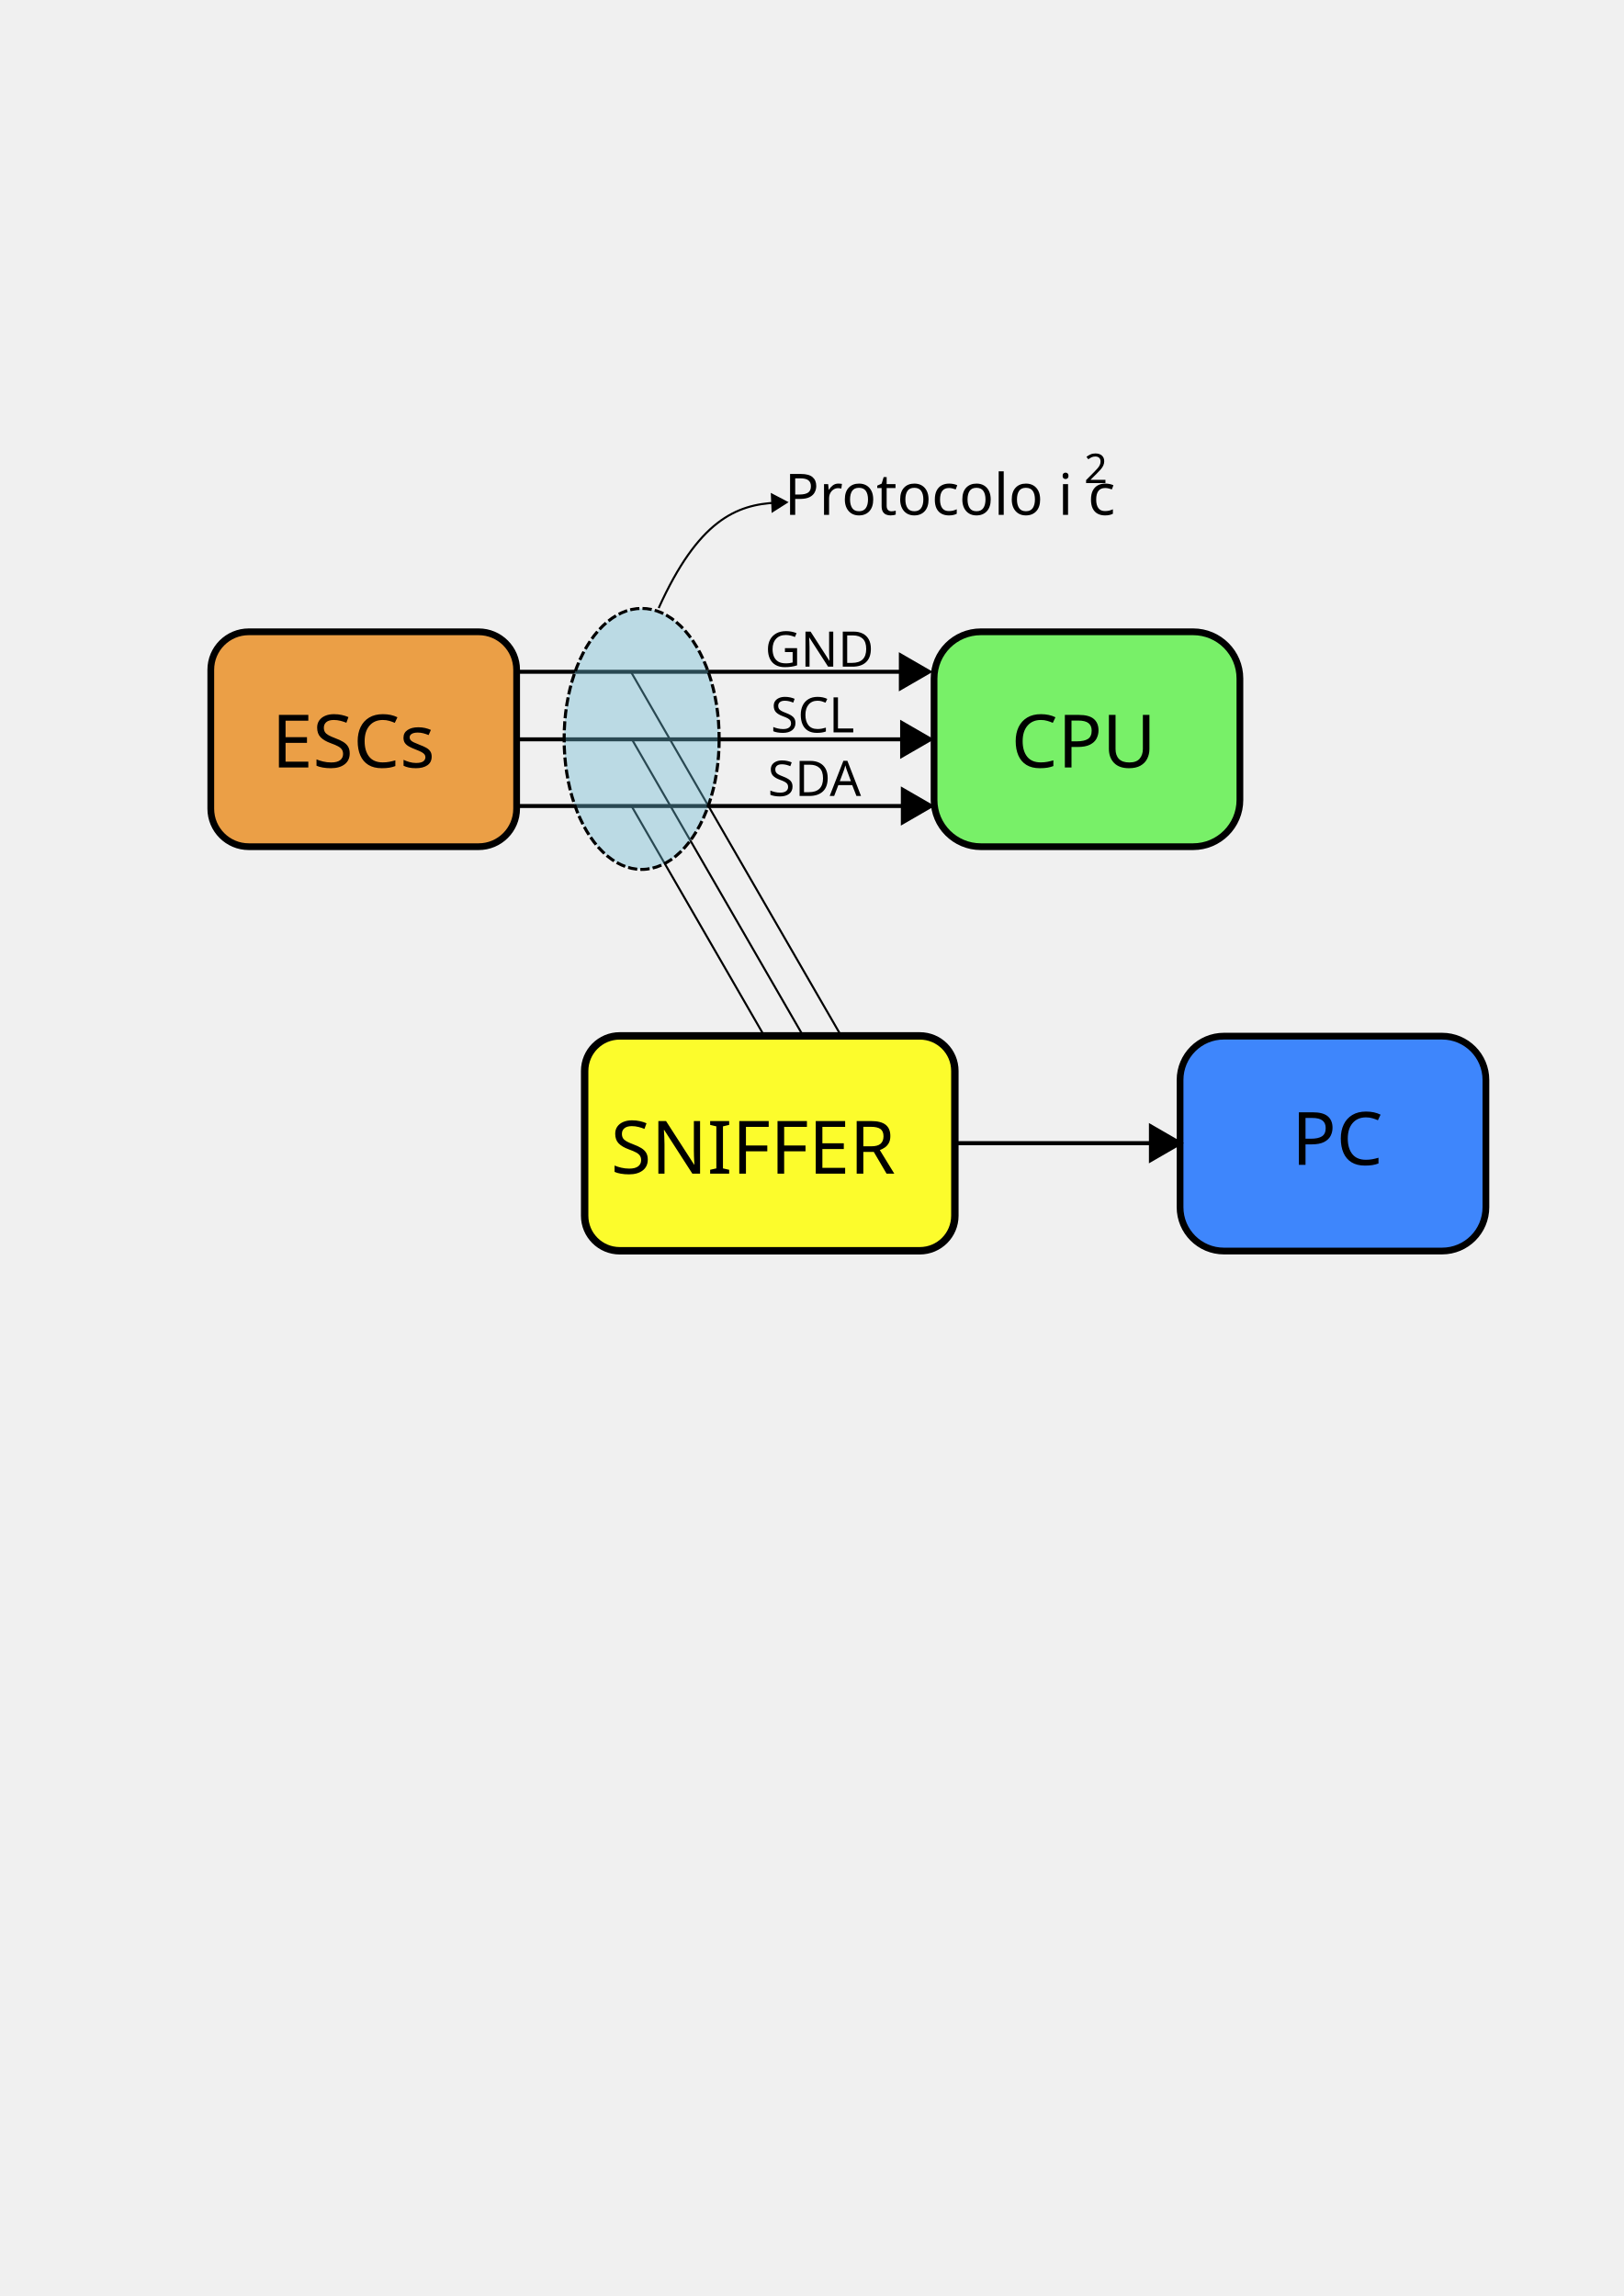
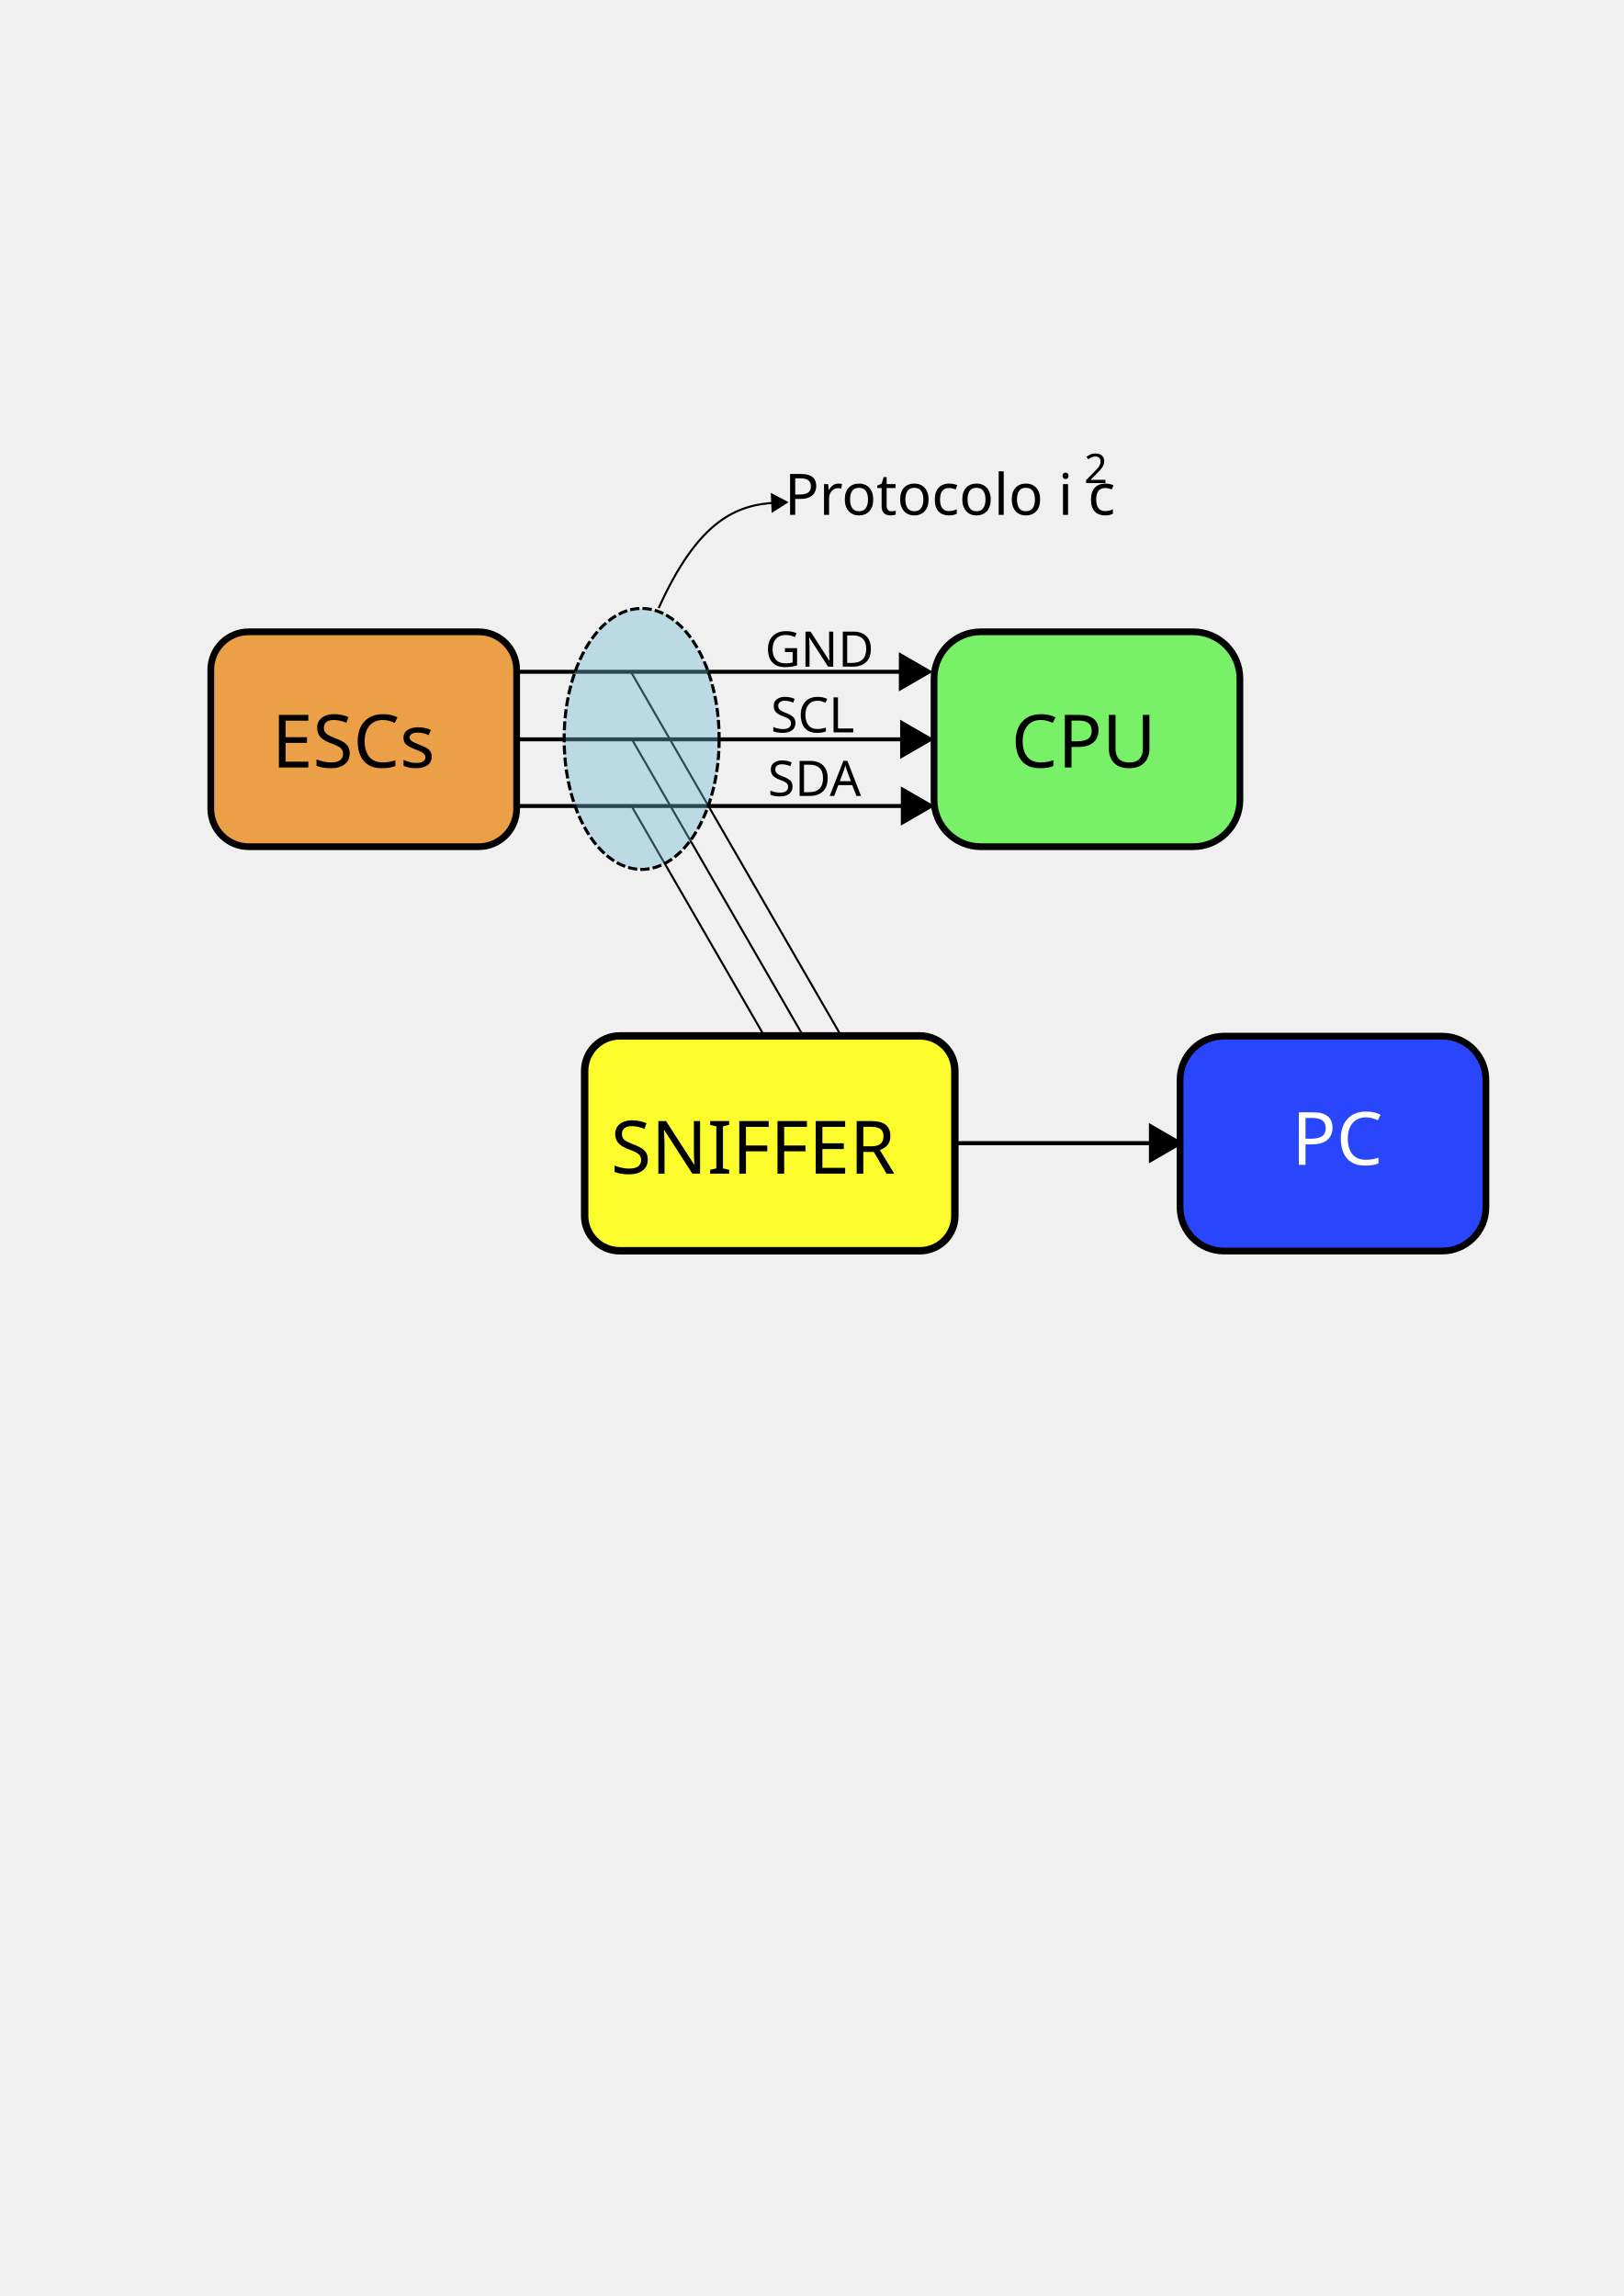
<svg xmlns="http://www.w3.org/2000/svg" width="210mm" height="297mm" id="svg2" version="1.1">
  <defs id="defs4">
    <marker orient="auto" refY="0.0" refX="0.0" id="TriangleOutL" style="overflow:visible">
      <path id="path4058" d="M 5.77,0.0 L -2.88,5.0 L -2.88,-5.0 L 5.77,0.0 z " style="fill-rule:evenodd;stroke:#000000;stroke-width:1.0pt;marker-start:none" transform="scale(0.8)" />
    </marker>
    <marker orient="auto" refY="0" refX="0" id="TriangleOutL-2" style="overflow:visible">
      <path id="path4058-6" d="m 5.77,0 -8.65,5 0,-10 8.65,5 z" style="fill-rule:evenodd;stroke:#000000;stroke-width:1pt;marker-start:none" transform="scale(0.8,0.8)" />
    </marker>
    <marker orient="auto" refY="0" refX="0" id="TriangleOutL-6" style="overflow:visible">
      <path id="path4058-69" d="m 5.77,0 -8.65,5 0,-10 8.65,5 z" style="fill-rule:evenodd;stroke:#000000;stroke-width:1pt;marker-start:none" transform="scale(0.8,0.8)" />
    </marker>
    <marker orient="auto" refY="0" refX="0" id="TriangleOutL-8" style="overflow:visible">
      <path id="path4058-2" d="m 5.77,0 -8.65,5 0,-10 8.65,5 z" style="fill-rule:evenodd;stroke:#000000;stroke-width:1pt;marker-start:none" transform="scale(0.8,0.8)" />
    </marker>
  </defs>
  <g id="layer1">
    <rect style="fill:#e87d00;fill-opacity:0.71;stroke:#000000;stroke-width:3.3;stroke-linecap:butt;stroke-linejoin:miter;stroke-miterlimit:4;stroke-opacity:1;stroke-dasharray:none;stroke-dashoffset:0" id="rect3106" width="149.503" height="105.056" x="103.036" y="308.89" ry="18.571" />
    <rect style="fill:#1df000;fill-opacity:0.567;stroke:#000000;stroke-width:3.3;stroke-linecap:butt;stroke-linejoin:miter;stroke-miterlimit:4;stroke-opacity:1;stroke-dasharray:none;stroke-dashoffset:0" id="rect3106-5" width="149.503" height="105.056" x="456.589" y="308.89" ry="22.857" />
    <rect style="fill:#ffff00;fill-opacity:0.815;stroke:#000000;stroke-width:3.631;stroke-linecap:butt;stroke-linejoin:miter;stroke-miterlimit:4;stroke-opacity:1;stroke-dasharray:none;stroke-dashoffset:0" id="rect3106-9" width="180.969" height="105.056" x="285.788" y="506.449" ry="17.143" />
-     <rect style="fill:#176fff;fill-opacity:0.815;stroke:#000000;stroke-width:3.3;stroke-linecap:butt;stroke-linejoin:miter;stroke-miterlimit:4;stroke-opacity:1;stroke-dasharray:none;stroke-dashoffset:0" id="rect3106-8" width="149.503" height="105.056" x="576.839" y="506.578" ry="21.429" />
+     <rect style="fill:#1333ff;fill-opacity:0.891;stroke:#000000;stroke-width:3.3;stroke-linecap:butt;stroke-linejoin:miter;stroke-miterlimit:4;stroke-opacity:1;stroke-dasharray:none;stroke-dashoffset:0" id="rect3106-8" width="149.503" height="105.056" x="576.839" y="506.578" ry="21.429" />
    <path style="fill:none;stroke:#000000;stroke-width:1.947;stroke-linecap:butt;stroke-linejoin:miter;stroke-miterlimit:4;stroke-opacity:1;stroke-dasharray:none;marker-end:url(#TriangleOutL)" d="m 253.148,361.461 192.381,0" id="path3142" />
    <path style="fill:none;stroke:#000000;stroke-width:1.947;stroke-linecap:butt;stroke-linejoin:miter;stroke-miterlimit:4;stroke-opacity:1;stroke-dasharray:none;marker-end:url(#TriangleOutL)" d="m 252.529,328.434 192.381,0" id="path3142-7" />
    <path style="fill:none;stroke:#000000;stroke-width:1.947;stroke-linecap:butt;stroke-linejoin:miter;stroke-miterlimit:4;stroke-opacity:1;stroke-dasharray:none;marker-end:url(#TriangleOutL)" d="m 253.496,394.061 192.381,0" id="path3142-5" />
    <path style="fill:none;stroke:#000000;stroke-width:2.002;stroke-linecap:butt;stroke-linejoin:miter;stroke-miterlimit:4;stroke-opacity:1;stroke-dasharray:none;marker-end:url(#TriangleOutL)" d="m 466.779,558.903 100.522,0" id="path3142-58" />
    <path style="fill:none;stroke:#000000;stroke-width:1px;stroke-linecap:butt;stroke-linejoin:miter;stroke-opacity:1" d="m 308.728,394.122 64.923,112.449" id="path4402" />
    <path style="fill:none;stroke:#000000;stroke-width:1px;stroke-linecap:butt;stroke-linejoin:miter;stroke-opacity:1" d="M 308.349,328.335 411.239,506.546" id="path4430" />
    <path style="fill:none;stroke:#000000;stroke-width:1px;stroke-linecap:butt;stroke-linejoin:miter;stroke-opacity:1" d="M 392.902,506.959 308.866,361.403" id="path4443" />
    <path style="fill:#69b8d1;fill-opacity:0.391;stroke:#000000;stroke-width:1.515;stroke-linecap:butt;stroke-linejoin:miter;stroke-miterlimit:4;stroke-opacity:1;stroke-dasharray:4.544,1.515;stroke-dashoffset:0" id="path4456" d="m 333.35,327.578 a 37.881,65.155 0 1 1 -75.761,0 37.881,65.155 0 1 1 75.761,0 z" transform="matrix(1,0,0,0.9742749,18.18275,42.10618)" />
    <text xml:space="preserve" style="font-size:36px;font-style:normal;font-variant:normal;font-weight:normal;font-stretch:normal;text-align:start;line-height:125%;letter-spacing:0px;word-spacing:0px;writing-mode:lr-tb;text-anchor:start;fill:#000000;fill-opacity:1;stroke:none;font-family:Sans;-inkscape-font-specification:Sans" x="132.857" y="375.219" id="text4458">
      <tspan id="tspan4460" x="132.857" y="375.219">ESCs</tspan>
    </text>
-     <text xml:space="preserve" style="font-size:36px;font-style:normal;font-variant:normal;font-weight:normal;font-stretch:normal;text-align:start;line-height:125%;letter-spacing:0px;word-spacing:0px;writing-mode:lr-tb;text-anchor:start;fill:#000000;fill-opacity:1;stroke:none;font-family:Sans;-inkscape-font-specification:Sans" x="631.429" y="569.505" id="text4462">
+     <text xml:space="preserve" style="font-size:36px;font-style:normal;font-variant:normal;font-weight:normal;font-stretch:normal;text-align:start;line-height:125%;letter-spacing:0px;word-spacing:0px;writing-mode:lr-tb;text-anchor:start;fill:#ffffff;fill-opacity:1;stroke:none;font-family:Sans;-inkscape-font-specification:Sans" x="631.429" y="569.505" id="text4462">
      <tspan id="tspan4464" x="631.429" y="569.505">PC</tspan>
    </text>
    <text xml:space="preserve" style="font-size:36px;font-style:normal;font-variant:normal;font-weight:normal;font-stretch:normal;text-align:start;line-height:125%;letter-spacing:0px;word-spacing:0px;writing-mode:lr-tb;text-anchor:start;fill:#000000;fill-opacity:1;stroke:none;font-family:Sans;-inkscape-font-specification:Sans" x="494.286" y="375.219" id="text4466">
      <tspan id="tspan4468" x="494.286" y="375.219">CPU</tspan>
    </text>
    <text xml:space="preserve" style="font-size:36px;font-style:normal;font-variant:normal;font-weight:normal;font-stretch:normal;text-align:start;line-height:125%;letter-spacing:0px;word-spacing:0px;writing-mode:lr-tb;text-anchor:start;fill:#000000;fill-opacity:1;stroke:none;font-family:Sans;-inkscape-font-specification:Sans" x="298.571" y="573.791" id="text4470">
      <tspan id="tspan4472" x="298.571" y="573.791">SNIFFER</tspan>
    </text>
    <text xml:space="preserve" style="font-size:36px;font-style:normal;font-variant:normal;font-weight:normal;font-stretch:normal;text-align:start;line-height:125%;letter-spacing:0px;word-spacing:0px;writing-mode:lr-tb;text-anchor:start;fill:#000000;fill-opacity:1;stroke:none;font-family:Sans;-inkscape-font-specification:Sans" x="375.357" y="389.148" id="text4474">
      <tspan id="tspan4476" x="375.357" y="389.148" style="font-size:24px">SDA</tspan>
    </text>
    <text xml:space="preserve" style="font-size:36px;font-style:normal;font-variant:normal;font-weight:normal;font-stretch:normal;text-align:start;line-height:125%;letter-spacing:0px;word-spacing:0px;writing-mode:lr-tb;text-anchor:start;fill:#000000;fill-opacity:1;stroke:none;font-family:Sans;-inkscape-font-specification:Sans" x="376.786" y="358.076" id="text4478">
      <tspan id="tspan4480" x="376.786" y="358.076" style="font-size:24px">SCL</tspan>
    </text>
    <text xml:space="preserve" style="font-size:36px;font-style:normal;font-variant:normal;font-weight:normal;font-stretch:normal;text-align:start;line-height:125%;letter-spacing:0px;word-spacing:0px;writing-mode:lr-tb;text-anchor:start;fill:#000000;fill-opacity:1;stroke:none;font-family:Sans;-inkscape-font-specification:Sans" x="373.929" y="325.934" id="text4482">
      <tspan id="tspan4484" x="373.929" y="325.934" style="font-size:24px">GND</tspan>
    </text>
    <g id="g4494" transform="translate(22.85714,89.28571)">
      <text id="text4486" y="162.418" x="360.624" style="font-size:36px;font-style:normal;font-variant:normal;font-weight:normal;font-stretch:normal;text-align:start;line-height:125%;letter-spacing:0px;word-spacing:0px;writing-mode:lr-tb;text-anchor:start;fill:#000000;fill-opacity:1;stroke:none;font-family:Sans;-inkscape-font-specification:Sans" xml:space="preserve">
        <tspan style="font-size:28px" y="162.418" x="360.624" id="tspan4488">Protocolo i c</tspan>
      </text>
      <text id="text4490" y="146.887" x="507.097" style="font-size:36px;font-style:normal;font-variant:normal;font-weight:normal;font-stretch:normal;text-align:start;line-height:125%;letter-spacing:0px;word-spacing:0px;writing-mode:lr-tb;text-anchor:start;fill:#000000;fill-opacity:1;stroke:none;font-family:Sans;-inkscape-font-specification:Sans" xml:space="preserve">
        <tspan style="font-size:20px" y="146.887" x="507.097" id="tspan4492">2</tspan>
      </text>
    </g>
    <path style="fill:none;stroke:#000000;stroke-width:1px;stroke-linecap:butt;stroke-linejoin:miter;stroke-opacity:1;marker-end:url(#TriangleOutL-8)" d="m 321.986,297.273 c 19.277,-42.688 37.797,-50.683 57.831,-51.518" id="path4502" />
  </g>
</svg>
